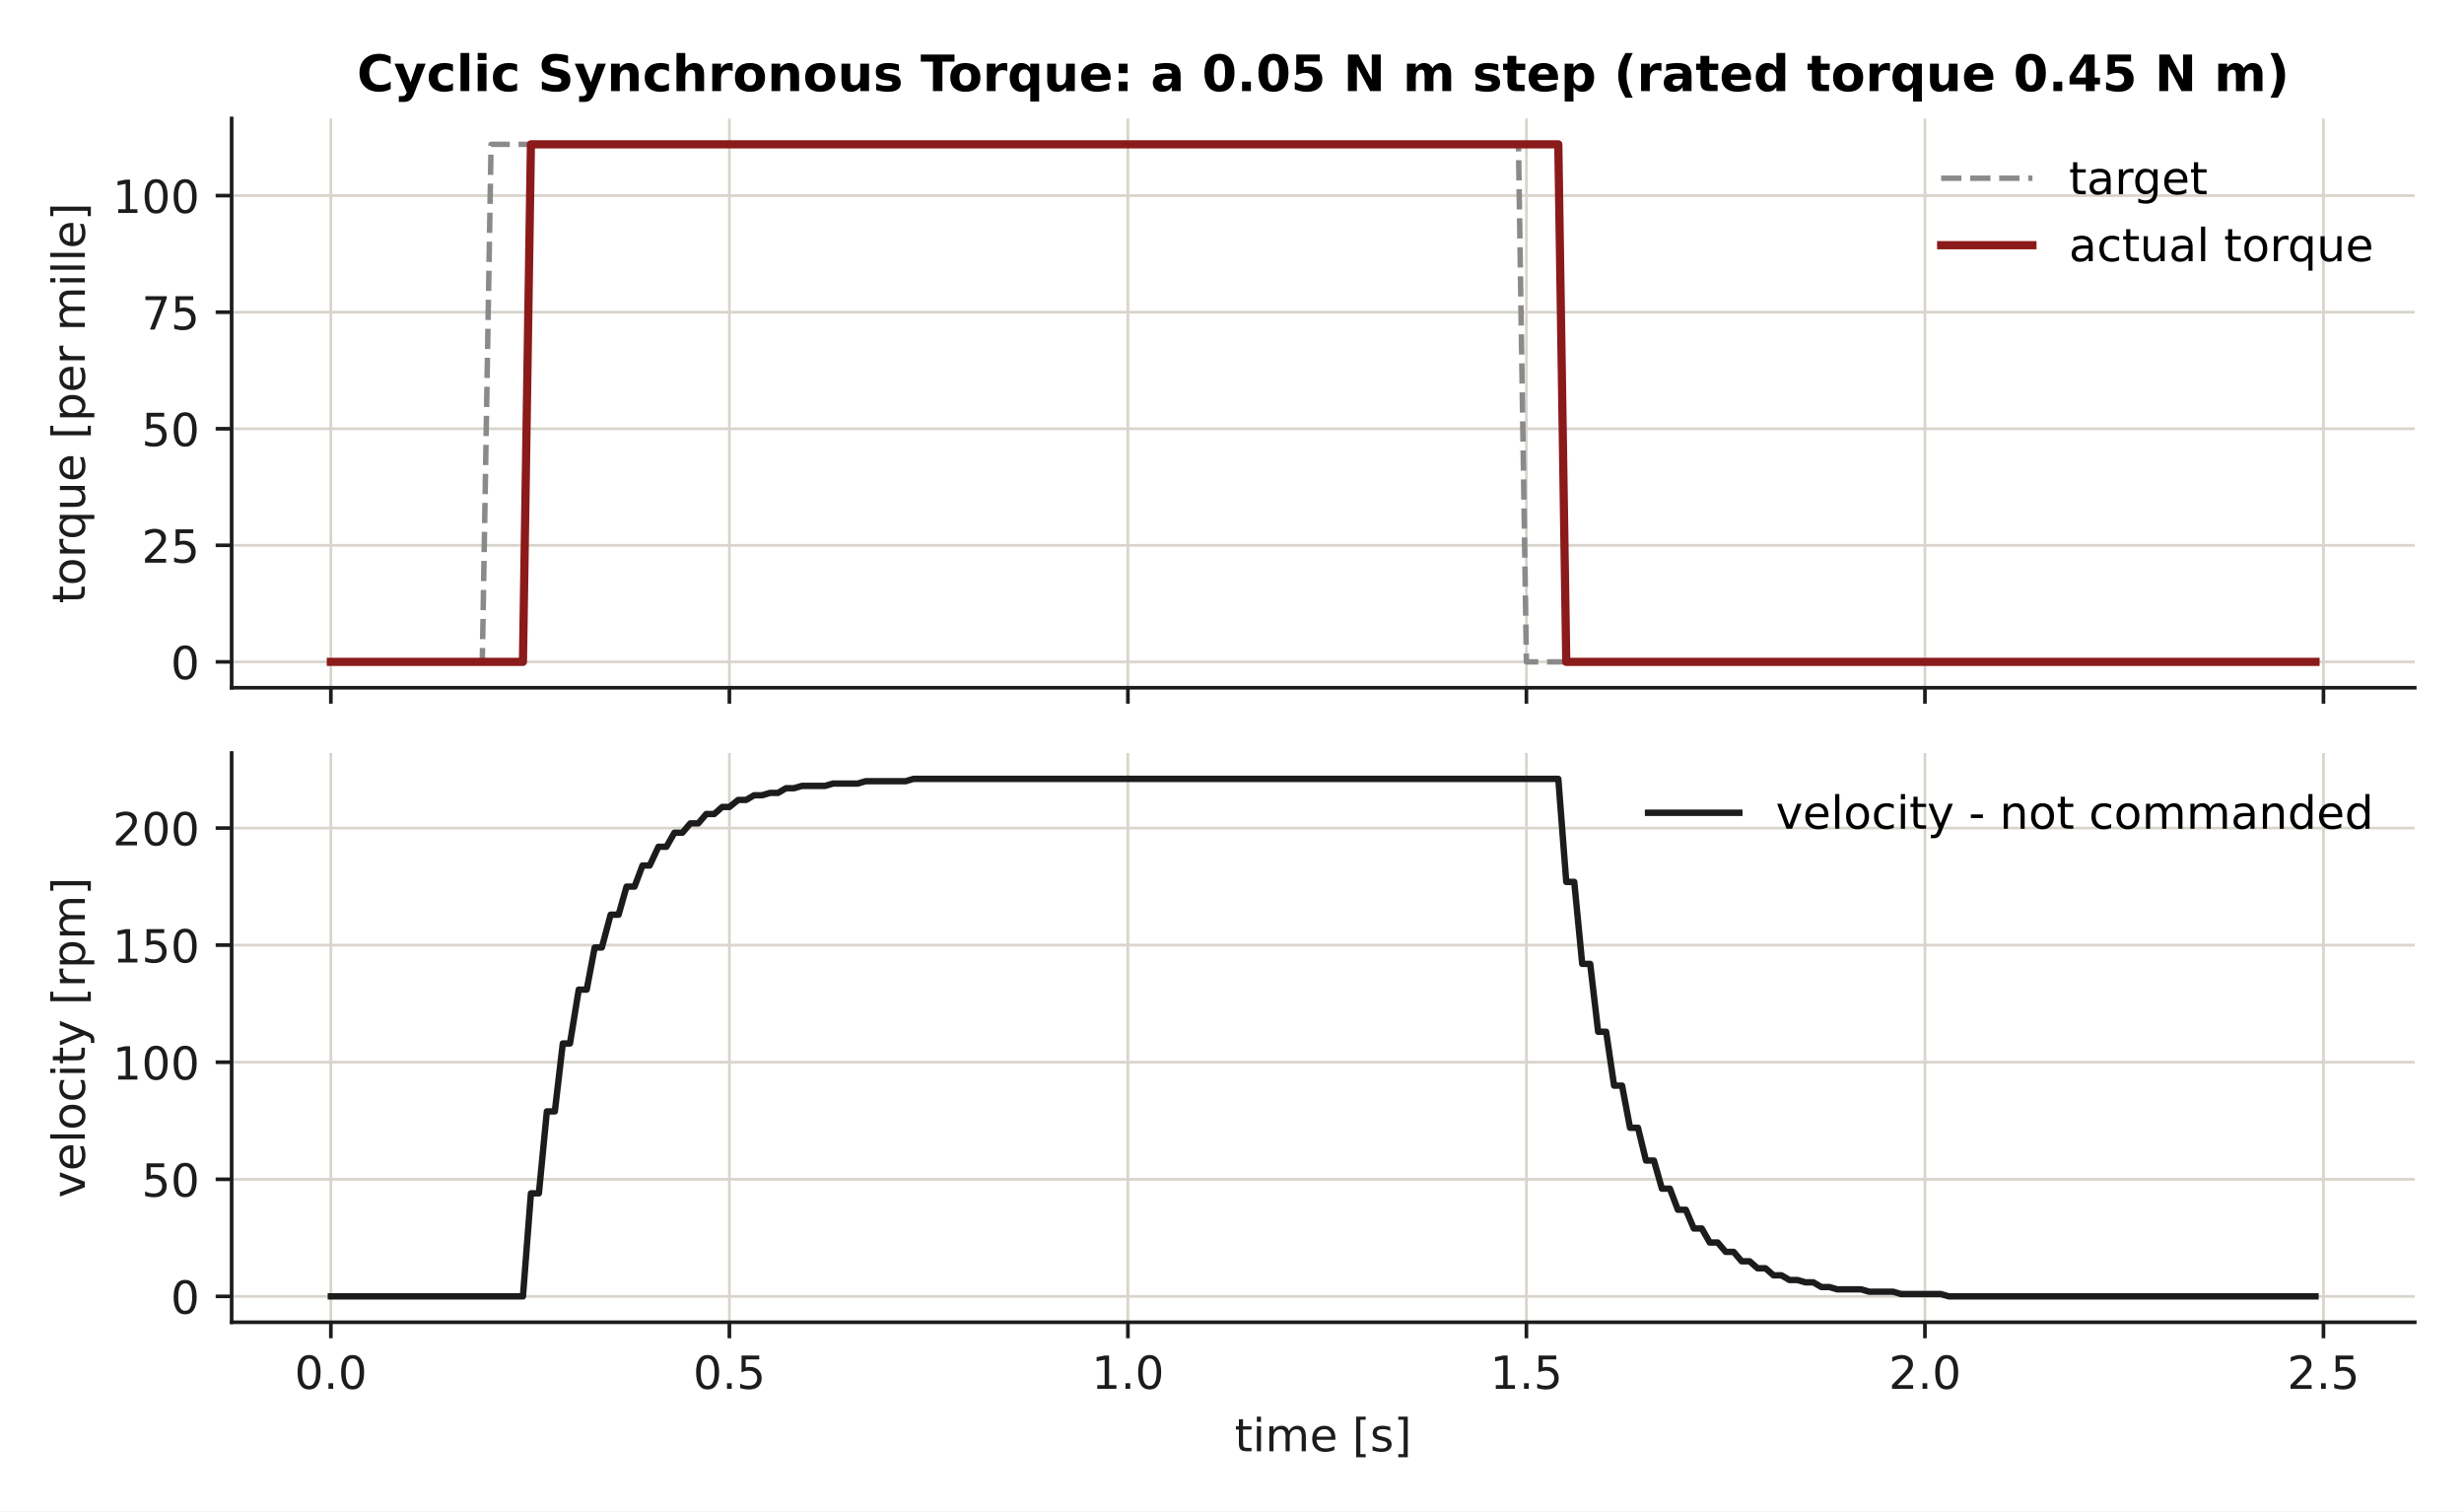
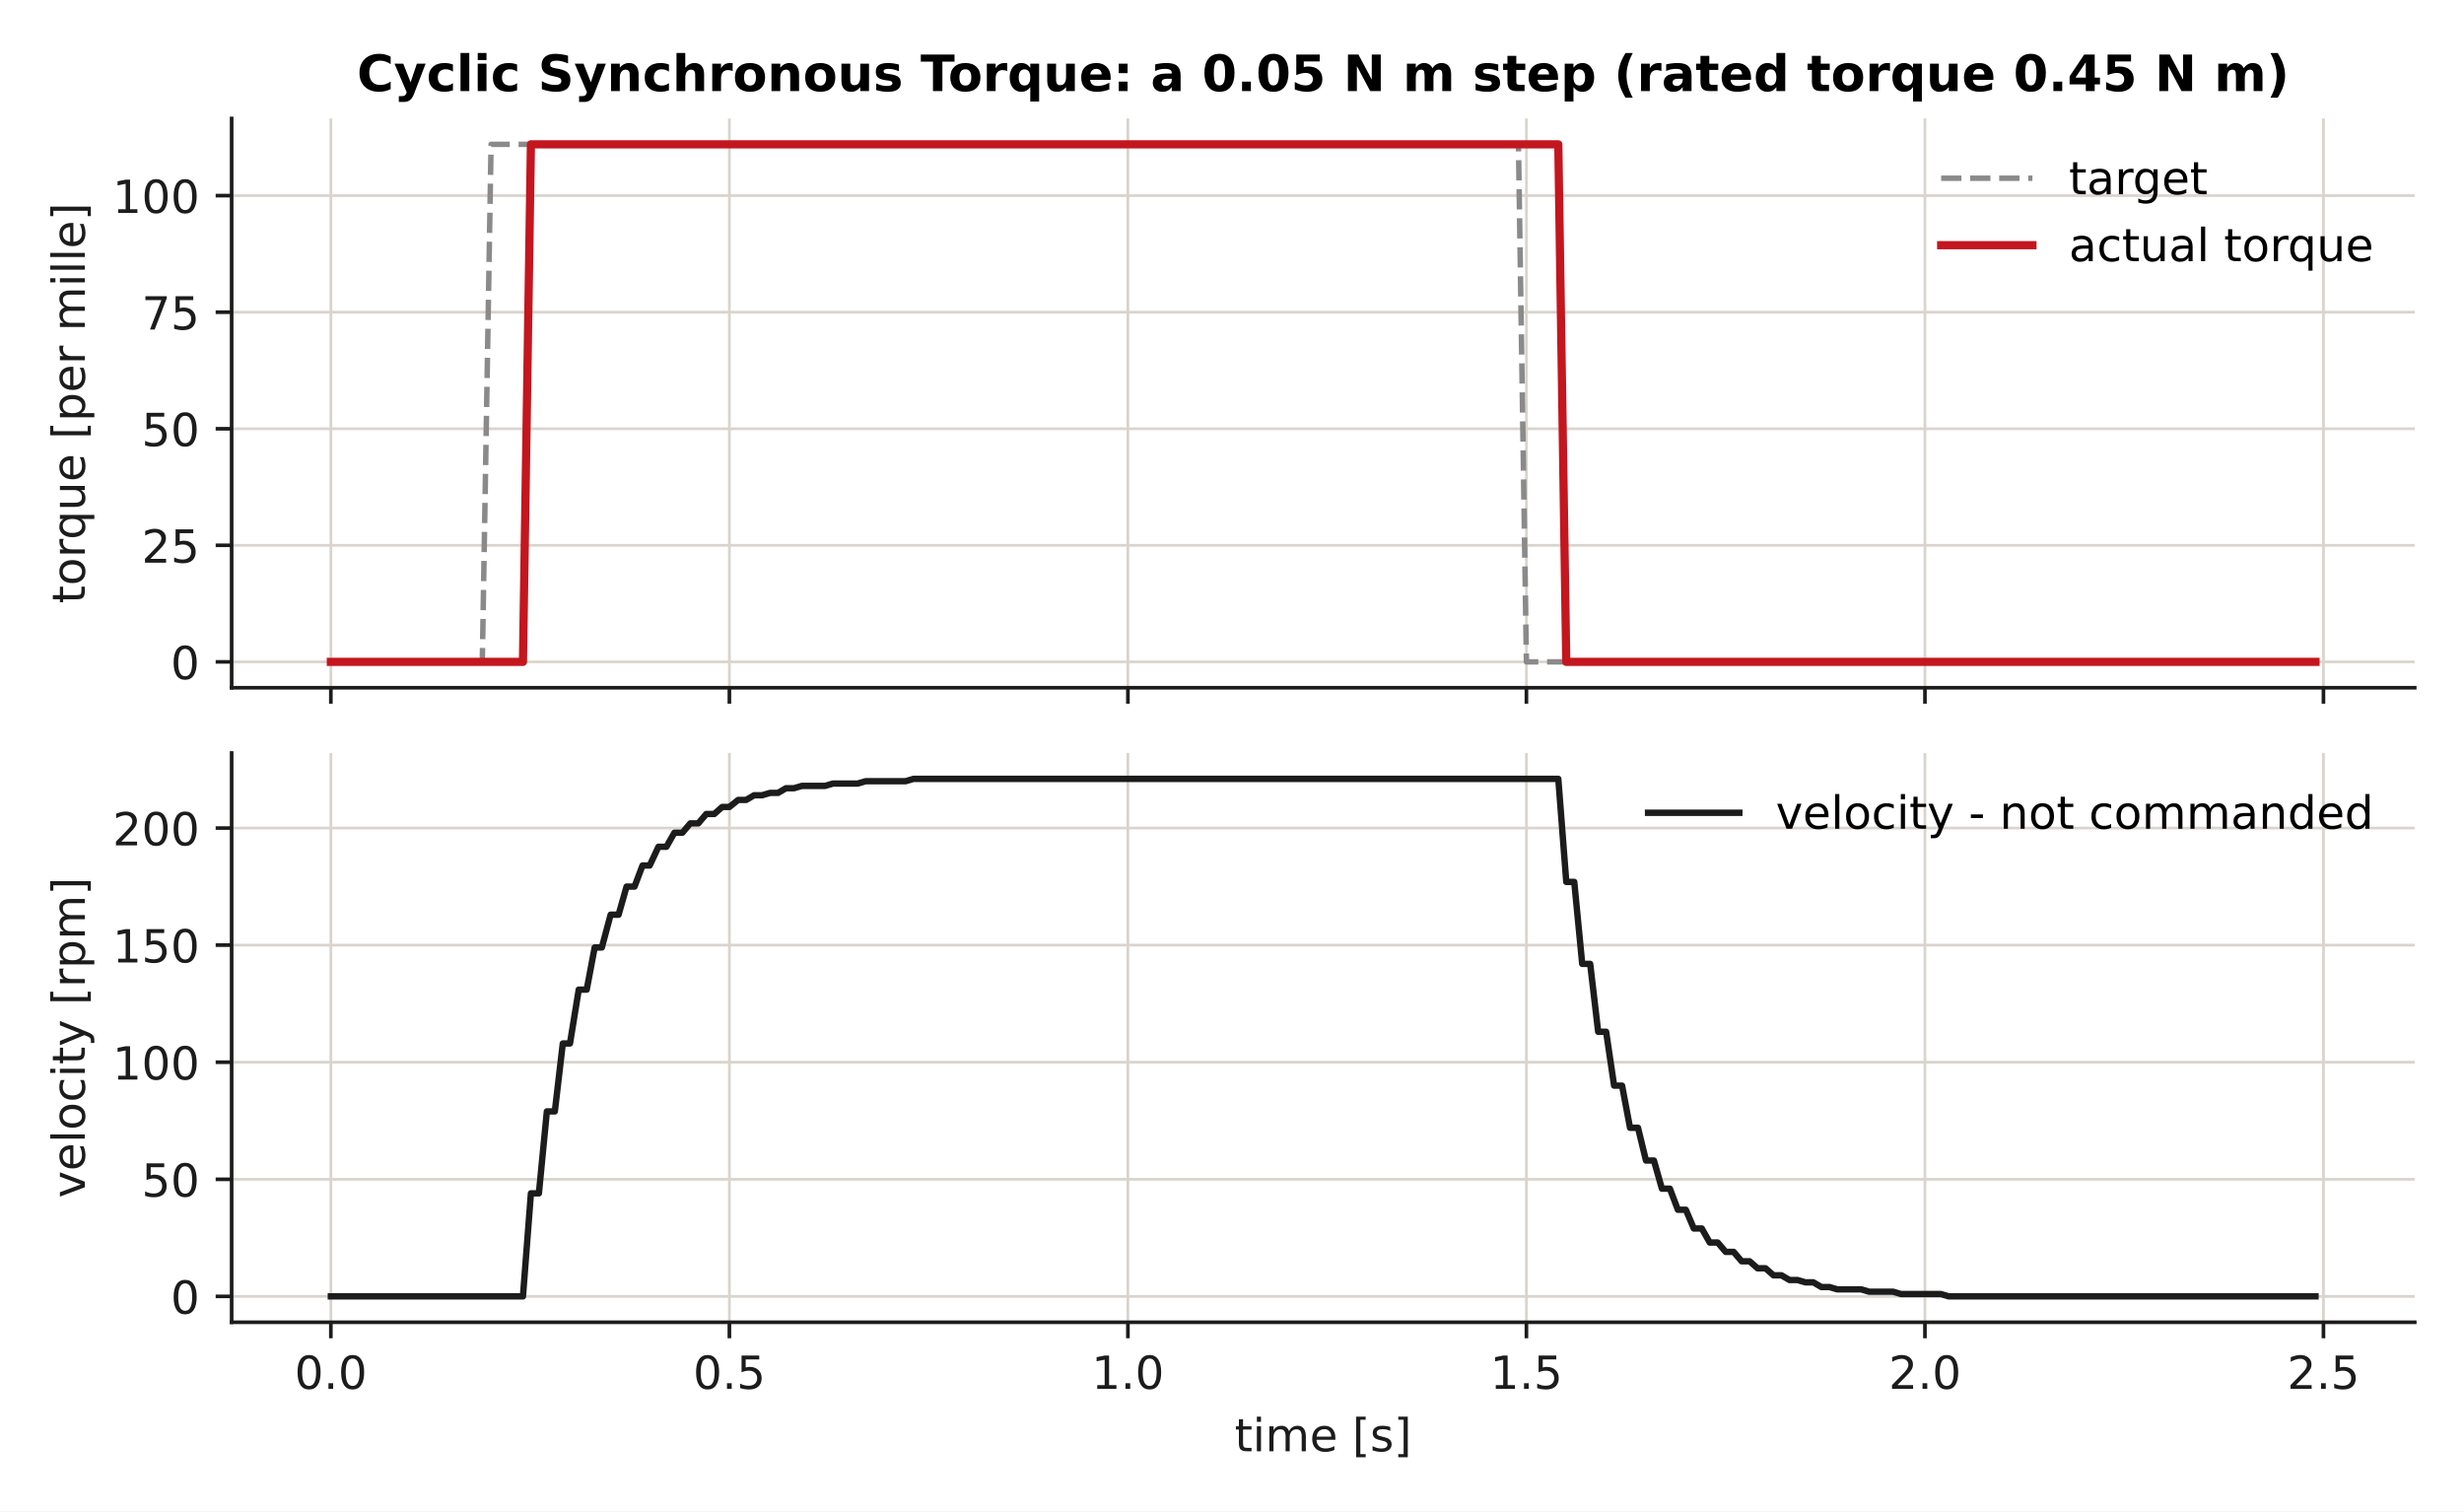
<svg xmlns="http://www.w3.org/2000/svg" xmlns:xlink="http://www.w3.org/1999/xlink" width="540pt" height="331.2pt" viewBox="0 0 540 331.2" version="1.1">
  <defs>
    <style type="text/css">*{stroke-linejoin: round; stroke-linecap: butt}</style>
  </defs>
  <g id="figure_1">
    <g id="patch_1">
      <path d="M 0 331.2  L 540 331.2  L 540 0  L 0 0  z " style="fill: #ffffff" />
    </g>
    <g id="axes_1">
      <g id="patch_2">
        <path d="M 50.764 150.714  L 529.2 150.714  L 529.2 25.964  L 50.764 25.964  z " style="fill: #ffffff" />
      </g>
      <g id="matplotlib.axis_1">
        <g id="xtick_1">
          <g id="line2d_1">
-             <path d="M 72.511 150.714  L 72.511 25.964  " clip-path="url(#pe5b125c2ac)" style="fill: none; stroke: #d9d4cc; stroke-width: 0.6; stroke-linecap: square" />
+             <path d="M 72.511 150.714  L 72.511 25.964  " clip-path="url(#p1b09104f6e)" style="fill: none; stroke: #d9d4cc; stroke-width: 0.6; stroke-linecap: square" />
          </g>
          <g id="line2d_2">
            <defs>
-               <path id="m0b204e321b" d="M 0 0  L 0 3.5  " style="stroke: #1c1c1c; stroke-width: 0.8" />
+               <path id="m104a0a437a" d="M 0 0  L 0 3.5  " style="stroke: #1c1c1c; stroke-width: 0.8" />
            </defs>
            <g>
-               <use xlink:href="#m0b204e321b" x="72.511" y="150.714" style="fill: #1c1c1c; stroke: #1c1c1c; stroke-width: 0.8" />
+               <use xlink:href="#m104a0a437a" x="72.511" y="150.714" style="fill: #1c1c1c; stroke: #1c1c1c; stroke-width: 0.8" />
            </g>
          </g>
        </g>
        <g id="xtick_2">
          <g id="line2d_3">
-             <path d="M 159.849 150.714  L 159.849 25.964  " clip-path="url(#pe5b125c2ac)" style="fill: none; stroke: #d9d4cc; stroke-width: 0.6; stroke-linecap: square" />
+             <path d="M 159.849 150.714  L 159.849 25.964  " clip-path="url(#p1b09104f6e)" style="fill: none; stroke: #d9d4cc; stroke-width: 0.6; stroke-linecap: square" />
          </g>
          <g id="line2d_4">
            <g>
-               <use xlink:href="#m0b204e321b" x="159.849" y="150.714" style="fill: #1c1c1c; stroke: #1c1c1c; stroke-width: 0.8" />
+               <use xlink:href="#m104a0a437a" x="159.849" y="150.714" style="fill: #1c1c1c; stroke: #1c1c1c; stroke-width: 0.8" />
            </g>
          </g>
        </g>
        <g id="xtick_3">
          <g id="line2d_5">
-             <path d="M 247.186 150.714  L 247.186 25.964  " clip-path="url(#pe5b125c2ac)" style="fill: none; stroke: #d9d4cc; stroke-width: 0.6; stroke-linecap: square" />
+             <path d="M 247.186 150.714  L 247.186 25.964  " clip-path="url(#p1b09104f6e)" style="fill: none; stroke: #d9d4cc; stroke-width: 0.6; stroke-linecap: square" />
          </g>
          <g id="line2d_6">
            <g>
-               <use xlink:href="#m0b204e321b" x="247.186" y="150.714" style="fill: #1c1c1c; stroke: #1c1c1c; stroke-width: 0.8" />
+               <use xlink:href="#m104a0a437a" x="247.186" y="150.714" style="fill: #1c1c1c; stroke: #1c1c1c; stroke-width: 0.8" />
            </g>
          </g>
        </g>
        <g id="xtick_4">
          <g id="line2d_7">
-             <path d="M 334.524 150.714  L 334.524 25.964  " clip-path="url(#pe5b125c2ac)" style="fill: none; stroke: #d9d4cc; stroke-width: 0.6; stroke-linecap: square" />
+             <path d="M 334.524 150.714  L 334.524 25.964  " clip-path="url(#p1b09104f6e)" style="fill: none; stroke: #d9d4cc; stroke-width: 0.6; stroke-linecap: square" />
          </g>
          <g id="line2d_8">
            <g>
-               <use xlink:href="#m0b204e321b" x="334.524" y="150.714" style="fill: #1c1c1c; stroke: #1c1c1c; stroke-width: 0.8" />
+               <use xlink:href="#m104a0a437a" x="334.524" y="150.714" style="fill: #1c1c1c; stroke: #1c1c1c; stroke-width: 0.8" />
            </g>
          </g>
        </g>
        <g id="xtick_5">
          <g id="line2d_9">
-             <path d="M 421.862 150.714  L 421.862 25.964  " clip-path="url(#pe5b125c2ac)" style="fill: none; stroke: #d9d4cc; stroke-width: 0.6; stroke-linecap: square" />
+             <path d="M 421.862 150.714  L 421.862 25.964  " clip-path="url(#p1b09104f6e)" style="fill: none; stroke: #d9d4cc; stroke-width: 0.6; stroke-linecap: square" />
          </g>
          <g id="line2d_10">
            <g>
-               <use xlink:href="#m0b204e321b" x="421.862" y="150.714" style="fill: #1c1c1c; stroke: #1c1c1c; stroke-width: 0.8" />
+               <use xlink:href="#m104a0a437a" x="421.862" y="150.714" style="fill: #1c1c1c; stroke: #1c1c1c; stroke-width: 0.8" />
            </g>
          </g>
        </g>
        <g id="xtick_6">
          <g id="line2d_11">
-             <path d="M 509.2 150.714  L 509.2 25.964  " clip-path="url(#pe5b125c2ac)" style="fill: none; stroke: #d9d4cc; stroke-width: 0.6; stroke-linecap: square" />
+             <path d="M 509.2 150.714  L 509.2 25.964  " clip-path="url(#p1b09104f6e)" style="fill: none; stroke: #d9d4cc; stroke-width: 0.6; stroke-linecap: square" />
          </g>
          <g id="line2d_12">
            <g>
-               <use xlink:href="#m0b204e321b" x="509.2" y="150.714" style="fill: #1c1c1c; stroke: #1c1c1c; stroke-width: 0.8" />
+               <use xlink:href="#m104a0a437a" x="509.2" y="150.714" style="fill: #1c1c1c; stroke: #1c1c1c; stroke-width: 0.8" />
            </g>
          </g>
        </g>
      </g>
      <g id="matplotlib.axis_2">
        <g id="ytick_1">
          <g id="line2d_13">
-             <path d="M 50.764 145.043  L 529.2 145.043  " clip-path="url(#pe5b125c2ac)" style="fill: none; stroke: #d9d4cc; stroke-width: 0.6; stroke-linecap: square" />
+             <path d="M 50.764 145.043  L 529.2 145.043  " clip-path="url(#p1b09104f6e)" style="fill: none; stroke: #d9d4cc; stroke-width: 0.6; stroke-linecap: square" />
          </g>
          <g id="line2d_14">
            <defs>
-               <path id="m38dcf5d258" d="M 0 0  L -3.5 0  " style="stroke: #1c1c1c; stroke-width: 0.8" />
+               <path id="me3b76a8b65" d="M 0 0  L -3.5 0  " style="stroke: #1c1c1c; stroke-width: 0.8" />
            </defs>
            <g>
-               <use xlink:href="#m38dcf5d258" x="50.764" y="145.043" style="fill: #1c1c1c; stroke: #1c1c1c; stroke-width: 0.8" />
+               <use xlink:href="#me3b76a8b65" x="50.764" y="145.043" style="fill: #1c1c1c; stroke: #1c1c1c; stroke-width: 0.8" />
            </g>
          </g>
          <g id="text_1">
            <text style="fill: #1c1c1c; font: 10px 'DejaVu Sans'; text-anchor: end" x="43.764" y="148.842" transform="rotate(-0 43.76364 148.8424)">0</text>
          </g>
        </g>
        <g id="ytick_2">
          <g id="line2d_15">
-             <path d="M 50.764 119.501  L 529.2 119.501  " clip-path="url(#pe5b125c2ac)" style="fill: none; stroke: #d9d4cc; stroke-width: 0.6; stroke-linecap: square" />
+             <path d="M 50.764 119.501  L 529.2 119.501  " clip-path="url(#p1b09104f6e)" style="fill: none; stroke: #d9d4cc; stroke-width: 0.6; stroke-linecap: square" />
          </g>
          <g id="line2d_16">
            <g>
-               <use xlink:href="#m38dcf5d258" x="50.764" y="119.501" style="fill: #1c1c1c; stroke: #1c1c1c; stroke-width: 0.8" />
+               <use xlink:href="#me3b76a8b65" x="50.764" y="119.501" style="fill: #1c1c1c; stroke: #1c1c1c; stroke-width: 0.8" />
            </g>
          </g>
          <g id="text_2">
            <text style="fill: #1c1c1c; font: 10px 'DejaVu Sans'; text-anchor: end" x="43.764" y="123.3" transform="rotate(-0 43.76364 123.2998)">25</text>
          </g>
        </g>
        <g id="ytick_3">
          <g id="line2d_17">
-             <path d="M 50.764 93.958  L 529.2 93.958  " clip-path="url(#pe5b125c2ac)" style="fill: none; stroke: #d9d4cc; stroke-width: 0.6; stroke-linecap: square" />
+             <path d="M 50.764 93.958  L 529.2 93.958  " clip-path="url(#p1b09104f6e)" style="fill: none; stroke: #d9d4cc; stroke-width: 0.6; stroke-linecap: square" />
          </g>
          <g id="line2d_18">
            <g>
-               <use xlink:href="#m38dcf5d258" x="50.764" y="93.958" style="fill: #1c1c1c; stroke: #1c1c1c; stroke-width: 0.8" />
+               <use xlink:href="#me3b76a8b65" x="50.764" y="93.958" style="fill: #1c1c1c; stroke: #1c1c1c; stroke-width: 0.8" />
            </g>
          </g>
          <g id="text_3">
            <text style="fill: #1c1c1c; font: 10px 'DejaVu Sans'; text-anchor: end" x="43.764" y="97.757" transform="rotate(-0 43.76364 97.75722)">50</text>
          </g>
        </g>
        <g id="ytick_4">
          <g id="line2d_19">
-             <path d="M 50.764 68.415  L 529.2 68.415  " clip-path="url(#pe5b125c2ac)" style="fill: none; stroke: #d9d4cc; stroke-width: 0.6; stroke-linecap: square" />
+             <path d="M 50.764 68.415  L 529.2 68.415  " clip-path="url(#p1b09104f6e)" style="fill: none; stroke: #d9d4cc; stroke-width: 0.6; stroke-linecap: square" />
          </g>
          <g id="line2d_20">
            <g>
-               <use xlink:href="#m38dcf5d258" x="50.764" y="68.415" style="fill: #1c1c1c; stroke: #1c1c1c; stroke-width: 0.8" />
+               <use xlink:href="#me3b76a8b65" x="50.764" y="68.415" style="fill: #1c1c1c; stroke: #1c1c1c; stroke-width: 0.8" />
            </g>
          </g>
          <g id="text_4">
            <text style="fill: #1c1c1c; font: 10px 'DejaVu Sans'; text-anchor: end" x="43.764" y="72.215" transform="rotate(-0 43.76364 72.21464)">75</text>
          </g>
        </g>
        <g id="ytick_5">
          <g id="line2d_21">
-             <path d="M 50.764 42.873  L 529.2 42.873  " clip-path="url(#pe5b125c2ac)" style="fill: none; stroke: #d9d4cc; stroke-width: 0.6; stroke-linecap: square" />
+             <path d="M 50.764 42.873  L 529.2 42.873  " clip-path="url(#p1b09104f6e)" style="fill: none; stroke: #d9d4cc; stroke-width: 0.6; stroke-linecap: square" />
          </g>
          <g id="line2d_22">
            <g>
-               <use xlink:href="#m38dcf5d258" x="50.764" y="42.873" style="fill: #1c1c1c; stroke: #1c1c1c; stroke-width: 0.8" />
+               <use xlink:href="#me3b76a8b65" x="50.764" y="42.873" style="fill: #1c1c1c; stroke: #1c1c1c; stroke-width: 0.8" />
            </g>
          </g>
          <g id="text_5">
            <text style="fill: #1c1c1c; font: 10px 'DejaVu Sans'; text-anchor: end" x="43.764" y="46.672" transform="rotate(-0 43.76364 46.67205)">100</text>
          </g>
        </g>
        <g id="text_6">
          <text style="fill: #1c1c1c; font: 10px 'DejaVu Sans'; text-anchor: middle" x="18.596" y="88.339" transform="rotate(-90 18.59645 88.33864)">torque [per mille]</text>
        </g>
      </g>
      <g id="line2d_23">
-         <path d="M 72.511 145.043  L 105.699 145.043  L 107.621 31.634  L 332.777 31.634  L 334.524 145.043  L 507.453 145.043  L 507.453 145.043  " clip-path="url(#pe5b125c2ac)" style="fill: none; stroke-dasharray: 4.44,1.92; stroke-dashoffset: 0; stroke: #8a8a8a; stroke-width: 1.2" />
+         <path d="M 72.511 145.043  L 105.699 145.043  L 107.621 31.634  L 332.777 31.634  L 334.524 145.043  L 507.453 145.043  L 507.453 145.043  " clip-path="url(#p1b09104f6e)" style="fill: none; stroke-dasharray: 4.44,1.92; stroke-dashoffset: 0; stroke: #8a8a8a; stroke-width: 1.2" />
      </g>
      <g id="line2d_24">
-         <path d="M 72.511 145.043  L 114.608 145.043  L 116.354 31.634  L 341.511 31.634  L 343.258 145.043  L 507.453 145.043  L 507.453 145.043  " clip-path="url(#pe5b125c2ac)" style="fill: none; stroke: #8b1a1a; stroke-width: 1.8; stroke-linecap: square" />
+         <path d="M 72.511 145.043  L 114.608 145.043  L 116.354 31.634  L 341.511 31.634  L 343.258 145.043  L 507.453 145.043  L 507.453 145.043  " clip-path="url(#p1b09104f6e)" style="fill: none; stroke: #c4161f; stroke-width: 1.8; stroke-linecap: square" />
      </g>
      <g id="patch_3">
        <path d="M 50.764 150.714  L 50.764 25.964  " style="fill: none; stroke: #1c1c1c; stroke-width: 0.8; stroke-linejoin: miter; stroke-linecap: square" />
      </g>
      <g id="patch_4">
        <path d="M 50.764 150.714  L 529.2 150.714  " style="fill: none; stroke: #1c1c1c; stroke-width: 0.8; stroke-linejoin: miter; stroke-linecap: square" />
      </g>
      <g id="text_7">
        <text style="font: 700 11px 'DejaVu Sans'; text-anchor: middle" x="289.982" y="19.964" transform="rotate(-0 289.9818 19.96364)">Cyclic Synchronous Torque: a 0.05 N m step (rated torque 0.45 N m)</text>
      </g>
      <g id="legend_1">
        <g id="line2d_25">
          <path d="M 425.417 39.062  L 435.417 39.062  L 445.417 39.062  " style="fill: none; stroke-dasharray: 4.44,1.92; stroke-dashoffset: 0; stroke: #8a8a8a; stroke-width: 1.2" />
        </g>
        <g id="text_8">
          <text style="font: 10px 'DejaVu Sans'; text-anchor: start" x="453.417" y="42.562" transform="rotate(-0 453.4172 42.56207)">target</text>
        </g>
        <g id="line2d_26">
-           <path d="M 425.417 53.74  L 435.417 53.74  L 445.417 53.74  " style="fill: none; stroke: #8b1a1a; stroke-width: 1.8; stroke-linecap: square" />
+           <path d="M 425.417 53.74  L 435.417 53.74  L 445.417 53.74  " style="fill: none; stroke: #c4161f; stroke-width: 1.8; stroke-linecap: square" />
        </g>
        <g id="text_9">
          <text style="font: 10px 'DejaVu Sans'; text-anchor: start" x="453.417" y="57.24" transform="rotate(-0 453.4172 57.2402)">actual torque</text>
        </g>
      </g>
    </g>
    <g id="axes_2">
      <g id="patch_5">
        <path d="M 50.764 289.764  L 529.2 289.764  L 529.2 165.014  L 50.764 165.014  z " style="fill: #ffffff" />
      </g>
      <g id="matplotlib.axis_3">
        <g id="xtick_7">
          <g id="line2d_27">
-             <path d="M 72.511 289.764  L 72.511 165.014  " clip-path="url(#p9ef052fec8)" style="fill: none; stroke: #d9d4cc; stroke-width: 0.6; stroke-linecap: square" />
+             <path d="M 72.511 289.764  L 72.511 165.014  " clip-path="url(#p0d525ffcdd)" style="fill: none; stroke: #d9d4cc; stroke-width: 0.6; stroke-linecap: square" />
          </g>
          <g id="line2d_28">
            <g>
-               <use xlink:href="#m0b204e321b" x="72.511" y="289.764" style="fill: #1c1c1c; stroke: #1c1c1c; stroke-width: 0.8" />
+               <use xlink:href="#m104a0a437a" x="72.511" y="289.764" style="fill: #1c1c1c; stroke: #1c1c1c; stroke-width: 0.8" />
            </g>
          </g>
          <g id="text_10">
            <text style="fill: #1c1c1c; font: 10px 'DejaVu Sans'; text-anchor: middle" x="72.511" y="304.362" transform="rotate(-0 72.51074 304.3621)">0.0</text>
          </g>
        </g>
        <g id="xtick_8">
          <g id="line2d_29">
-             <path d="M 159.849 289.764  L 159.849 165.014  " clip-path="url(#p9ef052fec8)" style="fill: none; stroke: #d9d4cc; stroke-width: 0.6; stroke-linecap: square" />
+             <path d="M 159.849 289.764  L 159.849 165.014  " clip-path="url(#p0d525ffcdd)" style="fill: none; stroke: #d9d4cc; stroke-width: 0.6; stroke-linecap: square" />
          </g>
          <g id="line2d_30">
            <g>
-               <use xlink:href="#m0b204e321b" x="159.849" y="289.764" style="fill: #1c1c1c; stroke: #1c1c1c; stroke-width: 0.8" />
+               <use xlink:href="#m104a0a437a" x="159.849" y="289.764" style="fill: #1c1c1c; stroke: #1c1c1c; stroke-width: 0.8" />
            </g>
          </g>
          <g id="text_11">
            <text style="fill: #1c1c1c; font: 10px 'DejaVu Sans'; text-anchor: middle" x="159.849" y="304.362" transform="rotate(-0 159.8485 304.3621)">0.5</text>
          </g>
        </g>
        <g id="xtick_9">
          <g id="line2d_31">
-             <path d="M 247.186 289.764  L 247.186 165.014  " clip-path="url(#p9ef052fec8)" style="fill: none; stroke: #d9d4cc; stroke-width: 0.6; stroke-linecap: square" />
+             <path d="M 247.186 289.764  L 247.186 165.014  " clip-path="url(#p0d525ffcdd)" style="fill: none; stroke: #d9d4cc; stroke-width: 0.6; stroke-linecap: square" />
          </g>
          <g id="line2d_32">
            <g>
-               <use xlink:href="#m0b204e321b" x="247.186" y="289.764" style="fill: #1c1c1c; stroke: #1c1c1c; stroke-width: 0.8" />
+               <use xlink:href="#m104a0a437a" x="247.186" y="289.764" style="fill: #1c1c1c; stroke: #1c1c1c; stroke-width: 0.8" />
            </g>
          </g>
          <g id="text_12">
            <text style="fill: #1c1c1c; font: 10px 'DejaVu Sans'; text-anchor: middle" x="247.186" y="304.362" transform="rotate(-0 247.1863 304.3621)">1.0</text>
          </g>
        </g>
        <g id="xtick_10">
          <g id="line2d_33">
-             <path d="M 334.524 289.764  L 334.524 165.014  " clip-path="url(#p9ef052fec8)" style="fill: none; stroke: #d9d4cc; stroke-width: 0.6; stroke-linecap: square" />
+             <path d="M 334.524 289.764  L 334.524 165.014  " clip-path="url(#p0d525ffcdd)" style="fill: none; stroke: #d9d4cc; stroke-width: 0.6; stroke-linecap: square" />
          </g>
          <g id="line2d_34">
            <g>
-               <use xlink:href="#m0b204e321b" x="334.524" y="289.764" style="fill: #1c1c1c; stroke: #1c1c1c; stroke-width: 0.8" />
+               <use xlink:href="#m104a0a437a" x="334.524" y="289.764" style="fill: #1c1c1c; stroke: #1c1c1c; stroke-width: 0.8" />
            </g>
          </g>
          <g id="text_13">
            <text style="fill: #1c1c1c; font: 10px 'DejaVu Sans'; text-anchor: middle" x="334.524" y="304.362" transform="rotate(-0 334.5241 304.3621)">1.5</text>
          </g>
        </g>
        <g id="xtick_11">
          <g id="line2d_35">
-             <path d="M 421.862 289.764  L 421.862 165.014  " clip-path="url(#p9ef052fec8)" style="fill: none; stroke: #d9d4cc; stroke-width: 0.6; stroke-linecap: square" />
+             <path d="M 421.862 289.764  L 421.862 165.014  " clip-path="url(#p0d525ffcdd)" style="fill: none; stroke: #d9d4cc; stroke-width: 0.6; stroke-linecap: square" />
          </g>
          <g id="line2d_36">
            <g>
-               <use xlink:href="#m0b204e321b" x="421.862" y="289.764" style="fill: #1c1c1c; stroke: #1c1c1c; stroke-width: 0.8" />
+               <use xlink:href="#m104a0a437a" x="421.862" y="289.764" style="fill: #1c1c1c; stroke: #1c1c1c; stroke-width: 0.8" />
            </g>
          </g>
          <g id="text_14">
            <text style="fill: #1c1c1c; font: 10px 'DejaVu Sans'; text-anchor: middle" x="421.862" y="304.362" transform="rotate(-0 421.8619 304.3621)">2.0</text>
          </g>
        </g>
        <g id="xtick_12">
          <g id="line2d_37">
-             <path d="M 509.2 289.764  L 509.2 165.014  " clip-path="url(#p9ef052fec8)" style="fill: none; stroke: #d9d4cc; stroke-width: 0.6; stroke-linecap: square" />
+             <path d="M 509.2 289.764  L 509.2 165.014  " clip-path="url(#p0d525ffcdd)" style="fill: none; stroke: #d9d4cc; stroke-width: 0.6; stroke-linecap: square" />
          </g>
          <g id="line2d_38">
            <g>
-               <use xlink:href="#m0b204e321b" x="509.2" y="289.764" style="fill: #1c1c1c; stroke: #1c1c1c; stroke-width: 0.8" />
+               <use xlink:href="#m104a0a437a" x="509.2" y="289.764" style="fill: #1c1c1c; stroke: #1c1c1c; stroke-width: 0.8" />
            </g>
          </g>
          <g id="text_15">
            <text style="fill: #1c1c1c; font: 10px 'DejaVu Sans'; text-anchor: middle" x="509.2" y="304.362" transform="rotate(-0 509.1996 304.3621)">2.5</text>
          </g>
        </g>
        <g id="text_16">
          <text style="fill: #1c1c1c; font: 10px 'DejaVu Sans'; text-anchor: middle" x="289.982" y="318.04" transform="rotate(-0 289.9818 318.0402)">time [s]</text>
        </g>
      </g>
      <g id="matplotlib.axis_4">
        <g id="ytick_6">
          <g id="line2d_39">
-             <path d="M 50.764 284.093  L 529.2 284.093  " clip-path="url(#p9ef052fec8)" style="fill: none; stroke: #d9d4cc; stroke-width: 0.6; stroke-linecap: square" />
+             <path d="M 50.764 284.093  L 529.2 284.093  " clip-path="url(#p0d525ffcdd)" style="fill: none; stroke: #d9d4cc; stroke-width: 0.6; stroke-linecap: square" />
          </g>
          <g id="line2d_40">
            <g>
-               <use xlink:href="#m38dcf5d258" x="50.764" y="284.093" style="fill: #1c1c1c; stroke: #1c1c1c; stroke-width: 0.8" />
+               <use xlink:href="#me3b76a8b65" x="50.764" y="284.093" style="fill: #1c1c1c; stroke: #1c1c1c; stroke-width: 0.8" />
            </g>
          </g>
          <g id="text_17">
            <text style="fill: #1c1c1c; font: 10px 'DejaVu Sans'; text-anchor: end" x="43.764" y="287.892" transform="rotate(-0 43.76364 287.8924)">0</text>
          </g>
        </g>
        <g id="ytick_7">
          <g id="line2d_41">
-             <path d="M 50.764 258.435  L 529.2 258.435  " clip-path="url(#p9ef052fec8)" style="fill: none; stroke: #d9d4cc; stroke-width: 0.6; stroke-linecap: square" />
+             <path d="M 50.764 258.435  L 529.2 258.435  " clip-path="url(#p0d525ffcdd)" style="fill: none; stroke: #d9d4cc; stroke-width: 0.6; stroke-linecap: square" />
          </g>
          <g id="line2d_42">
            <g>
-               <use xlink:href="#m38dcf5d258" x="50.764" y="258.435" style="fill: #1c1c1c; stroke: #1c1c1c; stroke-width: 0.8" />
+               <use xlink:href="#me3b76a8b65" x="50.764" y="258.435" style="fill: #1c1c1c; stroke: #1c1c1c; stroke-width: 0.8" />
            </g>
          </g>
          <g id="text_18">
            <text style="fill: #1c1c1c; font: 10px 'DejaVu Sans'; text-anchor: end" x="43.764" y="262.234" transform="rotate(-0 43.76364 262.2342)">50</text>
          </g>
        </g>
        <g id="ytick_8">
          <g id="line2d_43">
-             <path d="M 50.764 232.777  L 529.2 232.777  " clip-path="url(#p9ef052fec8)" style="fill: none; stroke: #d9d4cc; stroke-width: 0.6; stroke-linecap: square" />
+             <path d="M 50.764 232.777  L 529.2 232.777  " clip-path="url(#p0d525ffcdd)" style="fill: none; stroke: #d9d4cc; stroke-width: 0.6; stroke-linecap: square" />
          </g>
          <g id="line2d_44">
            <g>
-               <use xlink:href="#m38dcf5d258" x="50.764" y="232.777" style="fill: #1c1c1c; stroke: #1c1c1c; stroke-width: 0.8" />
+               <use xlink:href="#me3b76a8b65" x="50.764" y="232.777" style="fill: #1c1c1c; stroke: #1c1c1c; stroke-width: 0.8" />
            </g>
          </g>
          <g id="text_19">
            <text style="fill: #1c1c1c; font: 10px 'DejaVu Sans'; text-anchor: end" x="43.764" y="236.576" transform="rotate(-0 43.76364 236.5761)">100</text>
          </g>
        </g>
        <g id="ytick_9">
          <g id="line2d_45">
-             <path d="M 50.764 207.119  L 529.2 207.119  " clip-path="url(#p9ef052fec8)" style="fill: none; stroke: #d9d4cc; stroke-width: 0.6; stroke-linecap: square" />
+             <path d="M 50.764 207.119  L 529.2 207.119  " clip-path="url(#p0d525ffcdd)" style="fill: none; stroke: #d9d4cc; stroke-width: 0.6; stroke-linecap: square" />
          </g>
          <g id="line2d_46">
            <g>
-               <use xlink:href="#m38dcf5d258" x="50.764" y="207.119" style="fill: #1c1c1c; stroke: #1c1c1c; stroke-width: 0.8" />
+               <use xlink:href="#me3b76a8b65" x="50.764" y="207.119" style="fill: #1c1c1c; stroke: #1c1c1c; stroke-width: 0.8" />
            </g>
          </g>
          <g id="text_20">
            <text style="fill: #1c1c1c; font: 10px 'DejaVu Sans'; text-anchor: end" x="43.764" y="210.918" transform="rotate(-0 43.76364 210.9179)">150</text>
          </g>
        </g>
        <g id="ytick_10">
          <g id="line2d_47">
-             <path d="M 50.764 181.461  L 529.2 181.461  " clip-path="url(#p9ef052fec8)" style="fill: none; stroke: #d9d4cc; stroke-width: 0.6; stroke-linecap: square" />
+             <path d="M 50.764 181.461  L 529.2 181.461  " clip-path="url(#p0d525ffcdd)" style="fill: none; stroke: #d9d4cc; stroke-width: 0.6; stroke-linecap: square" />
          </g>
          <g id="line2d_48">
            <g>
-               <use xlink:href="#m38dcf5d258" x="50.764" y="181.461" style="fill: #1c1c1c; stroke: #1c1c1c; stroke-width: 0.8" />
+               <use xlink:href="#me3b76a8b65" x="50.764" y="181.461" style="fill: #1c1c1c; stroke: #1c1c1c; stroke-width: 0.8" />
            </g>
          </g>
          <g id="text_21">
            <text style="fill: #1c1c1c; font: 10px 'DejaVu Sans'; text-anchor: end" x="43.764" y="185.26" transform="rotate(-0 43.76364 185.2597)">200</text>
          </g>
        </g>
        <g id="text_22">
          <text style="fill: #1c1c1c; font: 10px 'DejaVu Sans'; text-anchor: middle" x="18.596" y="227.389" transform="rotate(-90 18.59645 227.3886)">velocity [rpm]</text>
        </g>
      </g>
      <g id="line2d_49">
-         <path d="M 72.511 284.093  L 114.608 284.093  L 116.354 261.514  L 118.101 261.514  L 119.848 243.553  L 121.595 243.553  L 123.341 228.672  L 124.913 228.672  L 126.835 216.869  L 128.582 216.869  L 130.328 207.632  L 131.9 207.632  L 133.822 200.448  L 135.569 200.448  L 137.315 194.29  L 139.062 194.29  L 140.809 189.671  L 142.381 189.671  L 144.302 185.566  L 146.049 185.566  L 147.796 182.487  L 149.543 182.487  L 151.289 180.434  L 153.036 180.434  L 154.783 178.382  L 156.53 178.382  L 158.276 176.842  L 159.849 176.842  L 161.77 175.303  L 163.517 175.303  L 165.263 174.276  L 167.01 174.276  L 168.757 173.763  L 170.504 173.763  L 172.25 172.737  L 173.997 172.737  L 175.744 172.224  L 180.81 172.224  L 182.556 171.71  L 187.971 171.71  L 189.718 171.197  L 198.452 171.197  L 200.199 170.684  L 341.511 170.684  L 343.258 193.263  L 345.005 193.263  L 346.751 211.224  L 348.498 211.224  L 350.245 226.106  L 351.992 226.106  L 353.738 237.908  L 355.485 237.908  L 357.232 247.145  L 358.979 247.145  L 360.725 254.33  L 362.472 254.33  L 364.219 260.488  L 365.966 260.488  L 367.712 265.106  L 369.459 265.106  L 371.206 269.211  L 372.953 269.211  L 374.699 272.29  L 376.446 272.29  L 378.193 274.343  L 379.94 274.343  L 381.686 276.396  L 383.433 276.396  L 385.18 277.935  L 386.927 277.935  L 388.674 279.475  L 390.42 279.475  L 392.167 280.501  L 393.914 280.501  L 395.661 281.014  L 397.407 281.014  L 399.154 282.041  L 400.901 282.041  L 402.648 282.554  L 407.888 282.554  L 409.635 283.067  L 414.875 283.067  L 416.622 283.58  L 425.355 283.58  L 427.102 284.093  L 507.453 284.093  L 507.453 284.093  " clip-path="url(#p9ef052fec8)" style="fill: none; stroke: #1c1c1c; stroke-width: 1.4; stroke-linecap: square" />
+         <path d="M 72.511 284.093  L 114.608 284.093  L 116.354 261.514  L 118.101 261.514  L 119.848 243.553  L 121.595 243.553  L 123.341 228.672  L 124.913 228.672  L 126.835 216.869  L 128.582 216.869  L 130.328 207.632  L 131.9 207.632  L 133.822 200.448  L 135.569 200.448  L 137.315 194.29  L 139.062 194.29  L 140.809 189.671  L 142.381 189.671  L 144.302 185.566  L 146.049 185.566  L 147.796 182.487  L 149.543 182.487  L 151.289 180.434  L 153.036 180.434  L 154.783 178.382  L 156.53 178.382  L 158.276 176.842  L 159.849 176.842  L 161.77 175.303  L 163.517 175.303  L 165.263 174.276  L 167.01 174.276  L 168.757 173.763  L 170.504 173.763  L 172.25 172.737  L 173.997 172.737  L 175.744 172.224  L 180.81 172.224  L 182.556 171.71  L 187.971 171.71  L 189.718 171.197  L 198.452 171.197  L 200.199 170.684  L 341.511 170.684  L 343.258 193.263  L 345.005 193.263  L 346.751 211.224  L 348.498 211.224  L 350.245 226.106  L 351.992 226.106  L 353.738 237.908  L 355.485 237.908  L 357.232 247.145  L 358.979 247.145  L 360.725 254.33  L 362.472 254.33  L 364.219 260.488  L 365.966 260.488  L 367.712 265.106  L 369.459 265.106  L 371.206 269.211  L 372.953 269.211  L 374.699 272.29  L 376.446 272.29  L 378.193 274.343  L 379.94 274.343  L 381.686 276.396  L 383.433 276.396  L 385.18 277.935  L 386.927 277.935  L 388.674 279.475  L 390.42 279.475  L 392.167 280.501  L 393.914 280.501  L 395.661 281.014  L 397.407 281.014  L 399.154 282.041  L 400.901 282.041  L 402.648 282.554  L 407.888 282.554  L 409.635 283.067  L 414.875 283.067  L 416.622 283.58  L 425.355 283.58  L 427.102 284.093  L 507.453 284.093  L 507.453 284.093  " clip-path="url(#p0d525ffcdd)" style="fill: none; stroke: #1c1c1c; stroke-width: 1.4; stroke-linecap: square" />
      </g>
      <g id="patch_6">
        <path d="M 50.764 289.764  L 50.764 165.014  " style="fill: none; stroke: #1c1c1c; stroke-width: 0.8; stroke-linejoin: miter; stroke-linecap: square" />
      </g>
      <g id="patch_7">
        <path d="M 50.764 289.764  L 529.2 289.764  " style="fill: none; stroke: #1c1c1c; stroke-width: 0.8; stroke-linejoin: miter; stroke-linecap: square" />
      </g>
      <g id="legend_2">
        <g id="line2d_50">
          <path d="M 361.183 178.112  L 371.183 178.112  L 381.183 178.112  " style="fill: none; stroke: #1c1c1c; stroke-width: 1.4; stroke-linecap: square" />
        </g>
        <g id="text_23">
          <text style="font: 10px 'DejaVu Sans'; text-anchor: start" x="389.183" y="181.612" transform="rotate(-0 389.1828 181.6121)">velocity - not commanded</text>
        </g>
      </g>
    </g>
  </g>
  <defs>
-     <clipPath id="pe5b125c2ac">
+     <clipPath id="p1b09104f6e">
      <rect x="50.764" y="25.964" width="478.436" height="124.75" />
    </clipPath>
-     <clipPath id="p9ef052fec8">
+     <clipPath id="p0d525ffcdd">
      <rect x="50.764" y="165.014" width="478.436" height="124.75" />
    </clipPath>
  </defs>
</svg>
